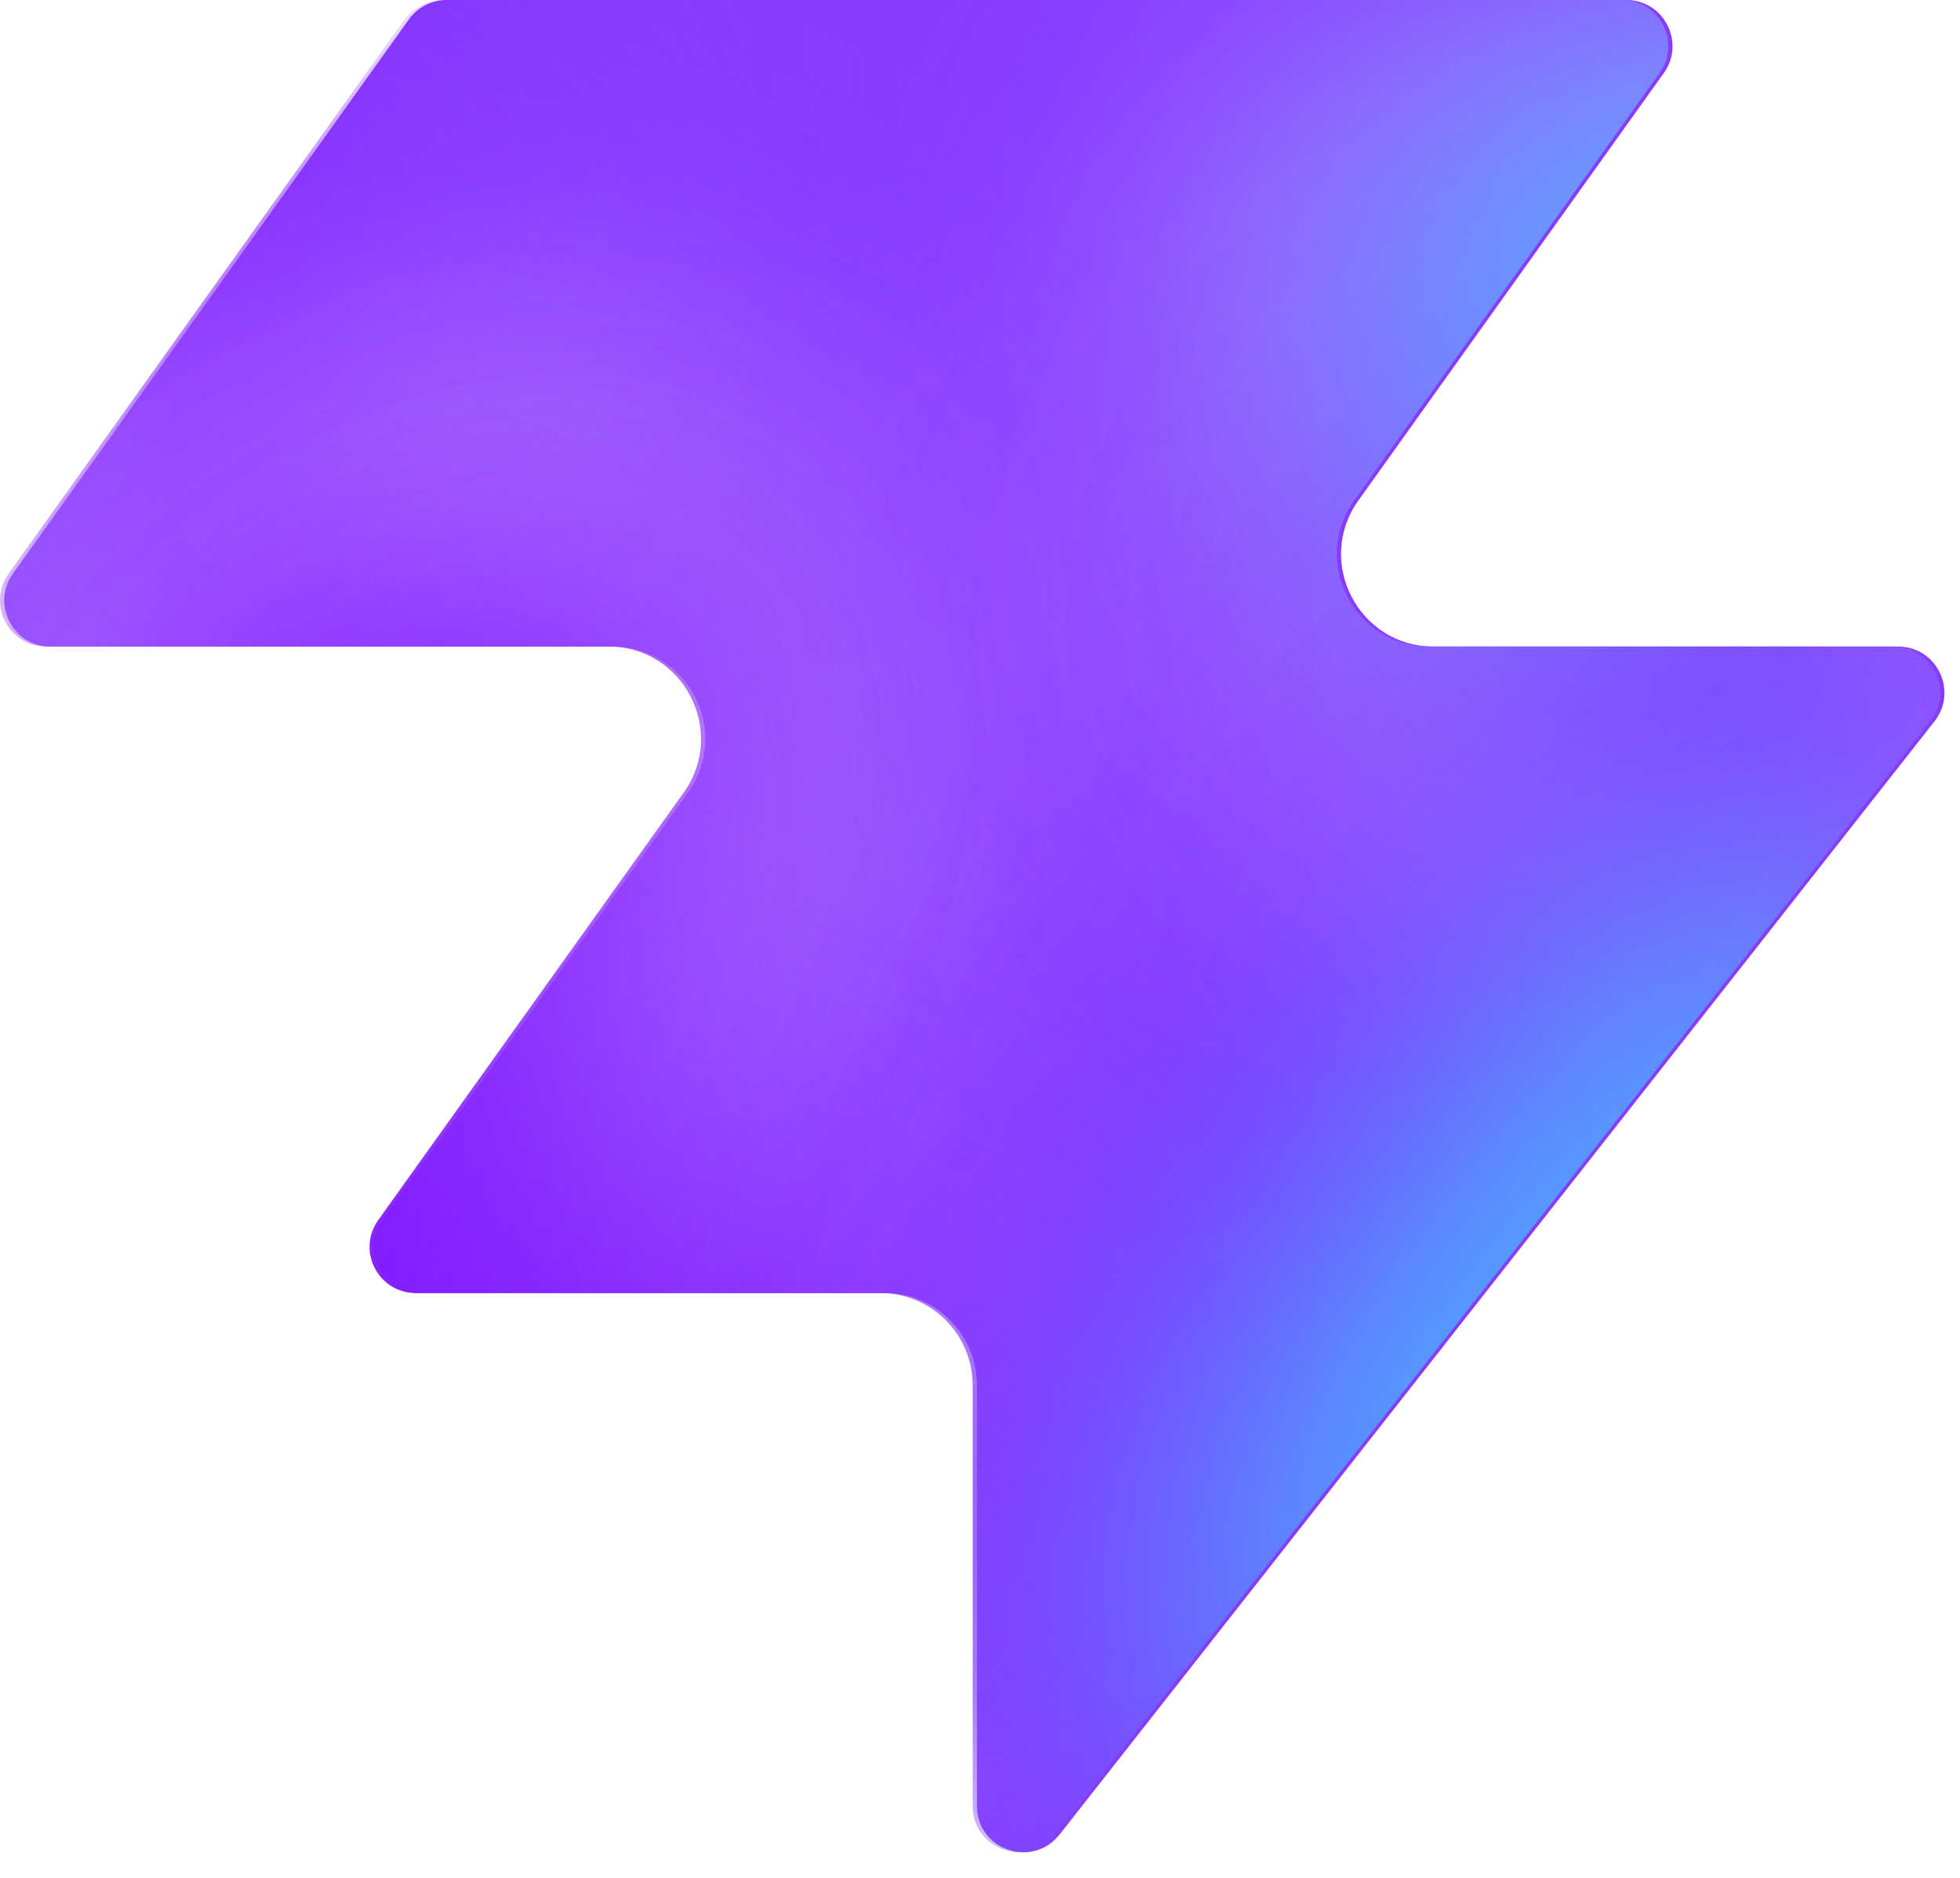
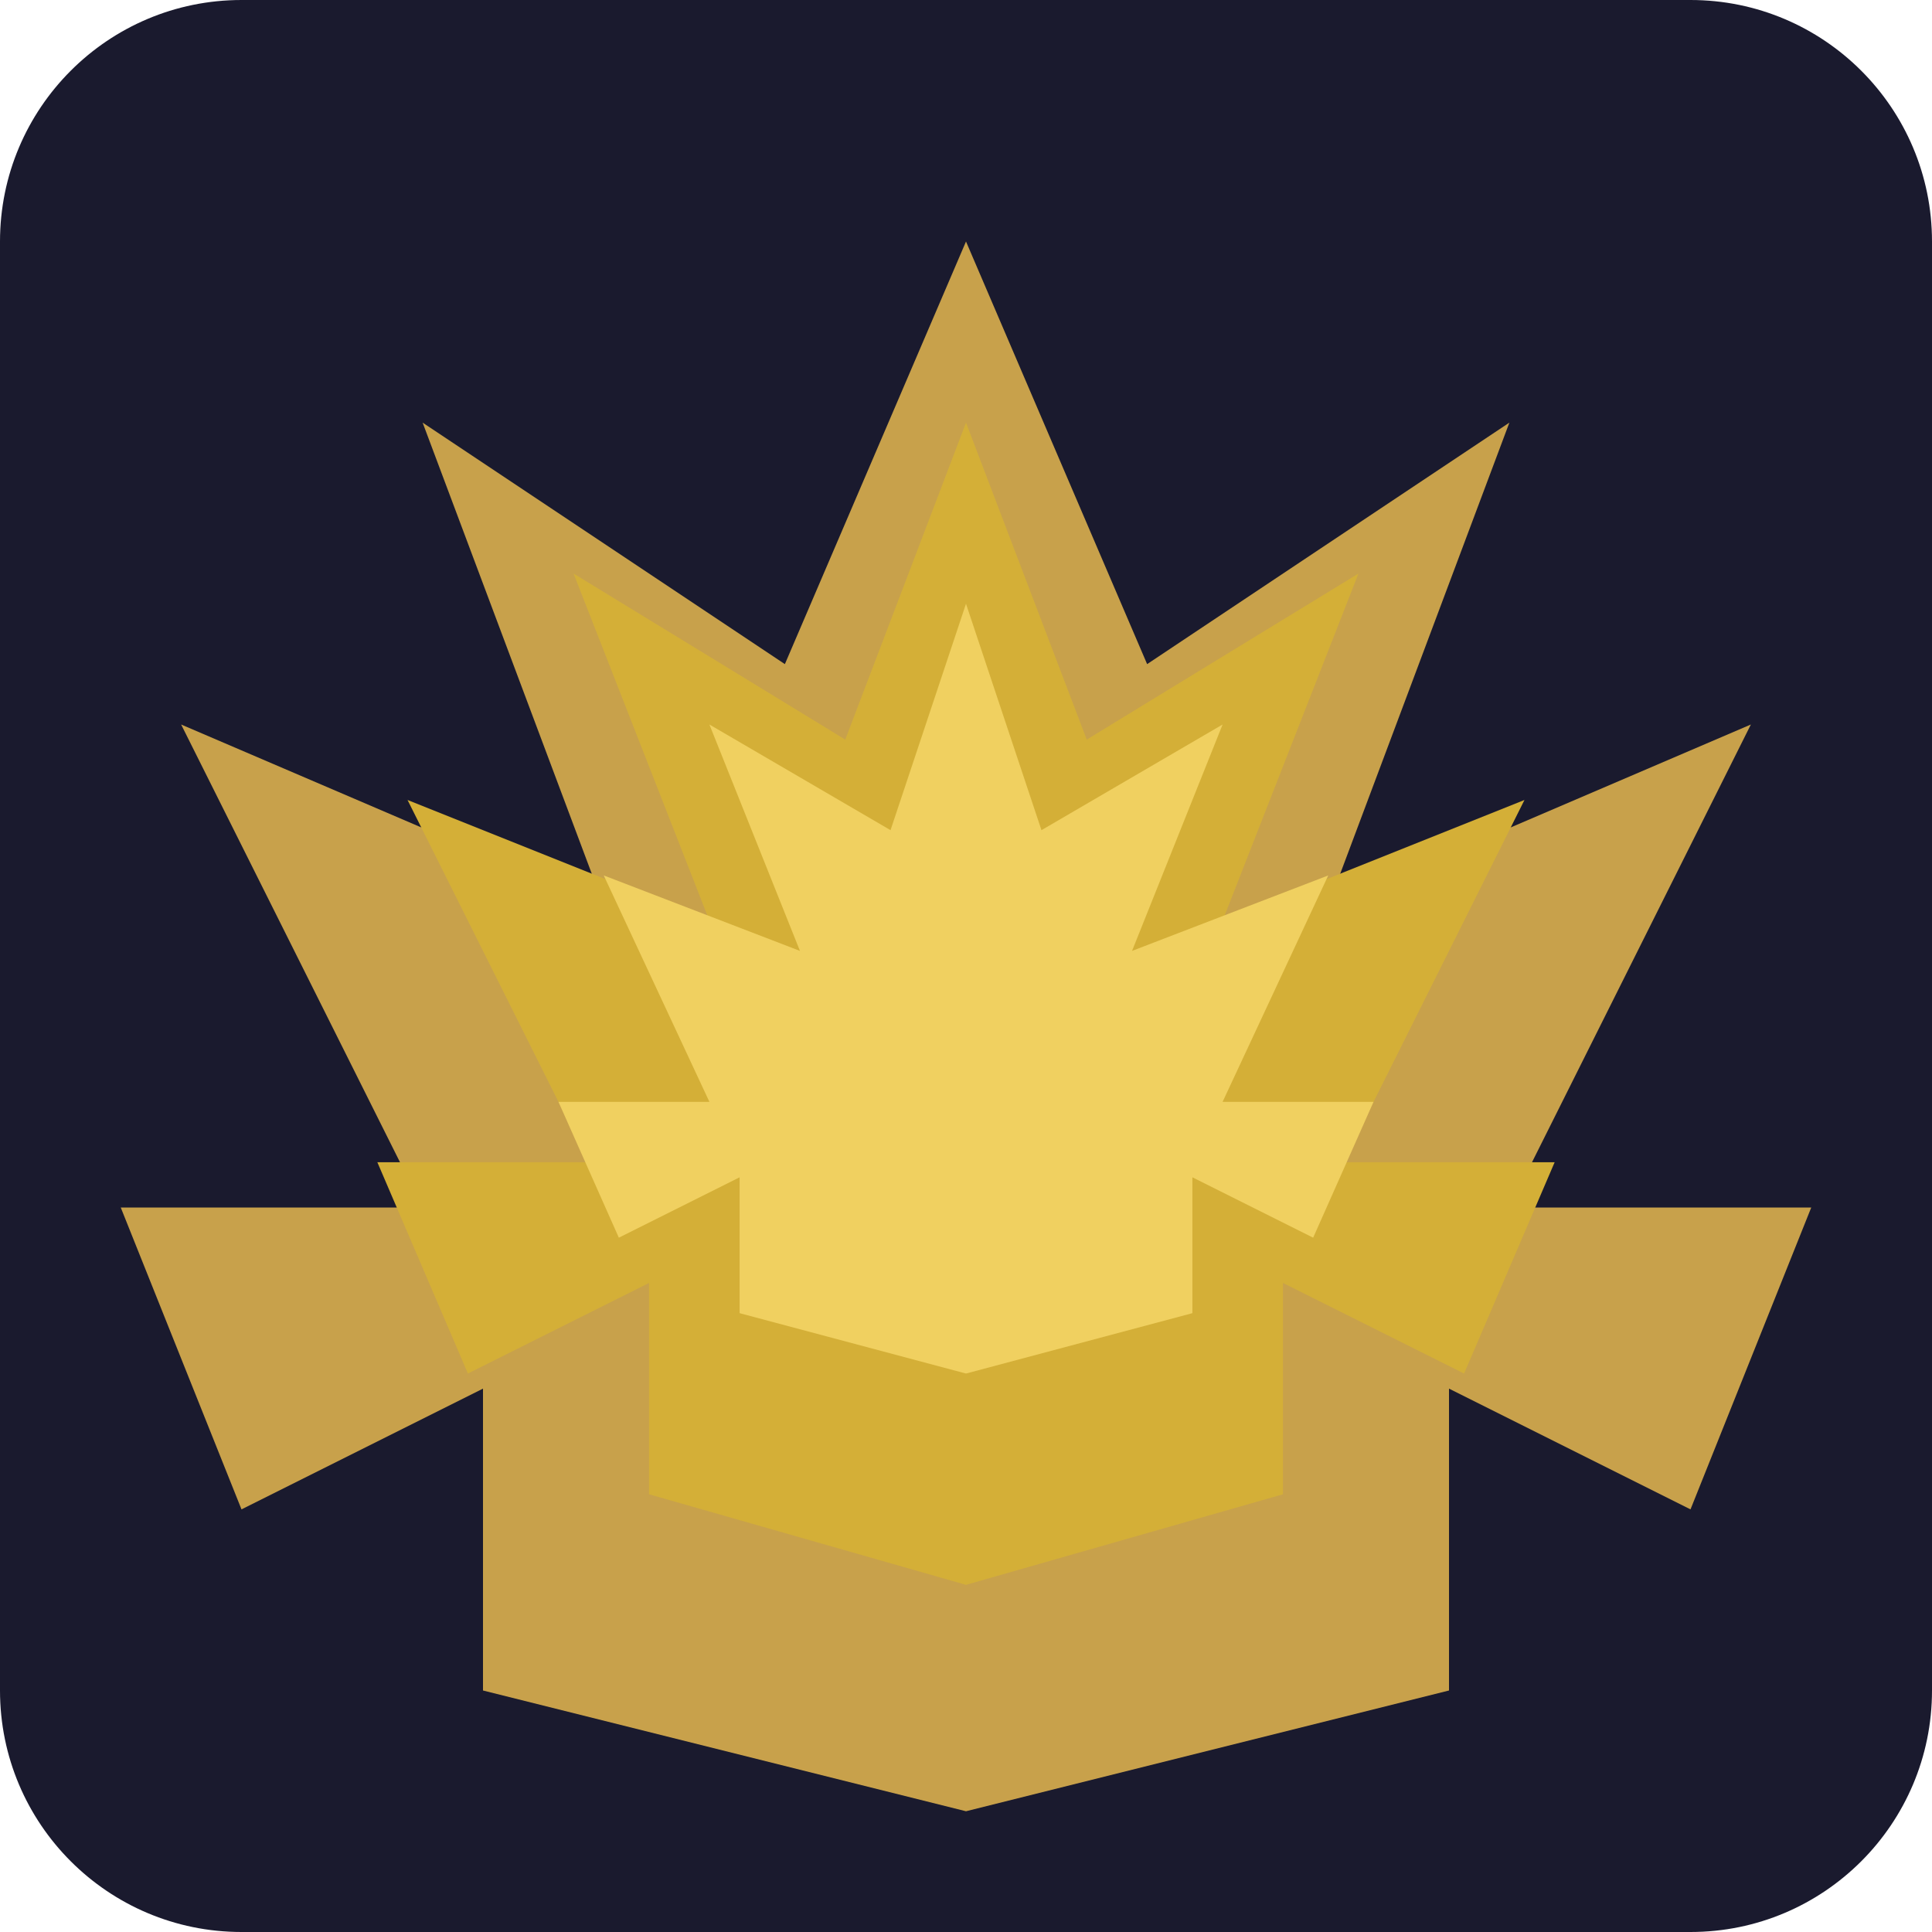
- <svg xmlns="http://www.w3.org/2000/svg" width="48" height="46" fill="none" viewBox="0 0 48 46">
-   <path fill="#863bff" d="M25.946 44.938c-.664.845-2.021.375-2.021-.698V33.937a2.26 2.26 0 0 0-2.262-2.262H10.287c-.92 0-1.456-1.04-.92-1.788l7.48-10.471c1.07-1.497 0-3.578-1.842-3.578H1.237c-.92 0-1.456-1.04-.92-1.788L10.013.474c.214-.297.556-.474.92-.474h28.894c.92 0 1.456 1.04.92 1.788l-7.48 10.471c-1.07 1.498 0 3.579 1.842 3.579h11.377c.943 0 1.473 1.088.89 1.83L25.947 44.94z" style="fill:#863bff;fill:color(display-p3 .525 .23 1);fill-opacity:1" />
-   <mask id="a" width="48" height="46" x="0" y="0" maskUnits="userSpaceOnUse" style="mask-type:alpha">
-     <path fill="#000" d="M25.842 44.938c-.664.844-2.021.375-2.021-.698V33.937a2.26 2.26 0 0 0-2.262-2.262H10.183c-.92 0-1.456-1.04-.92-1.788l7.48-10.471c1.07-1.498 0-3.579-1.842-3.579H1.133c-.92 0-1.456-1.04-.92-1.787L9.91.473c.214-.297.556-.474.92-.474h28.894c.92 0 1.456 1.04.92 1.788l-7.48 10.471c-1.07 1.498 0 3.578 1.842 3.578h11.377c.943 0 1.473 1.088.89 1.832L25.843 44.94z" style="fill:#000;fill-opacity:1" />
-   </mask>
-   <g mask="url(#a)">
-     <g filter="url(#b)">
-       <ellipse cx="5.508" cy="14.704" fill="#ede6ff" rx="5.508" ry="14.704" style="fill:#ede6ff;fill:color(display-p3 .927 .903 1);fill-opacity:1" transform="matrix(.00324 1 1 -.00324 -4.47 31.516)" />
-     </g>
-     <g filter="url(#c)">
-       <ellipse cx="10.399" cy="29.851" fill="#ede6ff" rx="10.399" ry="29.851" style="fill:#ede6ff;fill:color(display-p3 .927 .903 1);fill-opacity:1" transform="matrix(.00324 1 1 -.00324 -39.328 7.883)" />
-     </g>
-     <g filter="url(#d)">
-       <ellipse cx="5.508" cy="30.487" fill="#7e14ff" rx="5.508" ry="30.487" style="fill:#7e14ff;fill:color(display-p3 .492 .077 1);fill-opacity:1" transform="rotate(89.814 -25.913 -14.639)scale(1 -1)" />
-     </g>
-     <g filter="url(#e)">
-       <ellipse cx="5.508" cy="30.599" fill="#7e14ff" rx="5.508" ry="30.599" style="fill:#7e14ff;fill:color(display-p3 .492 .077 1);fill-opacity:1" transform="rotate(89.814 -32.644 -3.334)scale(1 -1)" />
-     </g>
-     <g filter="url(#f)">
-       <ellipse cx="5.508" cy="30.599" fill="#7e14ff" rx="5.508" ry="30.599" style="fill:#7e14ff;fill:color(display-p3 .492 .077 1);fill-opacity:1" transform="matrix(.00324 1 1 -.00324 -34.34 30.47)" />
-     </g>
-     <g filter="url(#g)">
-       <ellipse cx="14.072" cy="22.078" fill="#ede6ff" rx="14.072" ry="22.078" style="fill:#ede6ff;fill:color(display-p3 .927 .903 1);fill-opacity:1" transform="rotate(93.35 24.506 48.493)scale(-1 1)" />
-     </g>
-     <g filter="url(#h)">
-       <ellipse cx="3.47" cy="21.501" fill="#7e14ff" rx="3.47" ry="21.501" style="fill:#7e14ff;fill:color(display-p3 .492 .077 1);fill-opacity:1" transform="rotate(89.009 28.708 47.59)scale(-1 1)" />
-     </g>
-     <g filter="url(#i)">
-       <ellipse cx="3.47" cy="21.501" fill="#7e14ff" rx="3.47" ry="21.501" style="fill:#7e14ff;fill:color(display-p3 .492 .077 1);fill-opacity:1" transform="rotate(89.009 28.708 47.59)scale(-1 1)" />
-     </g>
-     <g filter="url(#j)">
-       <ellipse cx=".387" cy="8.972" fill="#7e14ff" rx="4.407" ry="29.108" style="fill:#7e14ff;fill:color(display-p3 .492 .077 1);fill-opacity:1" transform="rotate(39.51 .387 8.972)" />
-     </g>
-     <g filter="url(#k)">
-       <ellipse cx="47.523" cy="-6.092" fill="#7e14ff" rx="4.407" ry="29.108" style="fill:#7e14ff;fill:color(display-p3 .492 .077 1);fill-opacity:1" transform="rotate(37.892 47.523 -6.092)" />
-     </g>
-     <g filter="url(#l)">
-       <ellipse cx="41.412" cy="6.333" fill="#47bfff" rx="5.971" ry="9.665" style="fill:#47bfff;fill:color(display-p3 .28 .748 1);fill-opacity:1" transform="rotate(37.892 41.412 6.333)" />
-     </g>
-     <g filter="url(#m)">
-       <ellipse cx="-1.879" cy="38.332" fill="#7e14ff" rx="4.407" ry="29.108" style="fill:#7e14ff;fill:color(display-p3 .492 .077 1);fill-opacity:1" transform="rotate(37.892 -1.88 38.332)" />
-     </g>
-     <g filter="url(#n)">
-       <ellipse cx="-1.879" cy="38.332" fill="#7e14ff" rx="4.407" ry="29.108" style="fill:#7e14ff;fill:color(display-p3 .492 .077 1);fill-opacity:1" transform="rotate(37.892 -1.88 38.332)" />
-     </g>
-     <g filter="url(#o)">
-       <ellipse cx="35.651" cy="29.907" fill="#7e14ff" rx="4.407" ry="29.108" style="fill:#7e14ff;fill:color(display-p3 .492 .077 1);fill-opacity:1" transform="rotate(37.892 35.651 29.907)" />
-     </g>
-     <g filter="url(#p)">
-       <ellipse cx="38.418" cy="32.4" fill="#47bfff" rx="5.971" ry="15.297" style="fill:#47bfff;fill:color(display-p3 .28 .748 1);fill-opacity:1" transform="rotate(37.892 38.418 32.4)" />
-     </g>
-   </g>
-   <defs>
-     <filter id="b" width="60.045" height="41.654" x="-19.77" y="16.149" color-interpolation-filters="sRGB" filterUnits="userSpaceOnUse">
-       <feFlood flood-opacity="0" result="BackgroundImageFix" />
-       <feBlend in="SourceGraphic" in2="BackgroundImageFix" result="shape" />
-       <feGaussianBlur result="effect1_foregroundBlur_2002_17158" stdDeviation="7.659" />
-     </filter>
-     <filter id="c" width="90.34" height="51.437" x="-54.613" y="-7.533" color-interpolation-filters="sRGB" filterUnits="userSpaceOnUse">
-       <feFlood flood-opacity="0" result="BackgroundImageFix" />
-       <feBlend in="SourceGraphic" in2="BackgroundImageFix" result="shape" />
-       <feGaussianBlur result="effect1_foregroundBlur_2002_17158" stdDeviation="7.659" />
-     </filter>
-     <filter id="d" width="79.355" height="29.4" x="-49.64" y="2.03" color-interpolation-filters="sRGB" filterUnits="userSpaceOnUse">
-       <feFlood flood-opacity="0" result="BackgroundImageFix" />
-       <feBlend in="SourceGraphic" in2="BackgroundImageFix" result="shape" />
-       <feGaussianBlur result="effect1_foregroundBlur_2002_17158" stdDeviation="4.596" />
-     </filter>
-     <filter id="e" width="79.579" height="29.4" x="-45.045" y="20.029" color-interpolation-filters="sRGB" filterUnits="userSpaceOnUse">
-       <feFlood flood-opacity="0" result="BackgroundImageFix" />
-       <feBlend in="SourceGraphic" in2="BackgroundImageFix" result="shape" />
-       <feGaussianBlur result="effect1_foregroundBlur_2002_17158" stdDeviation="4.596" />
-     </filter>
-     <filter id="f" width="79.579" height="29.4" x="-43.513" y="21.178" color-interpolation-filters="sRGB" filterUnits="userSpaceOnUse">
-       <feFlood flood-opacity="0" result="BackgroundImageFix" />
-       <feBlend in="SourceGraphic" in2="BackgroundImageFix" result="shape" />
-       <feGaussianBlur result="effect1_foregroundBlur_2002_17158" stdDeviation="4.596" />
-     </filter>
-     <filter id="g" width="74.749" height="58.852" x="15.756" y="-17.901" color-interpolation-filters="sRGB" filterUnits="userSpaceOnUse">
-       <feFlood flood-opacity="0" result="BackgroundImageFix" />
-       <feBlend in="SourceGraphic" in2="BackgroundImageFix" result="shape" />
-       <feGaussianBlur result="effect1_foregroundBlur_2002_17158" stdDeviation="7.659" />
-     </filter>
-     <filter id="h" width="61.377" height="25.362" x="23.548" y="2.284" color-interpolation-filters="sRGB" filterUnits="userSpaceOnUse">
-       <feFlood flood-opacity="0" result="BackgroundImageFix" />
-       <feBlend in="SourceGraphic" in2="BackgroundImageFix" result="shape" />
-       <feGaussianBlur result="effect1_foregroundBlur_2002_17158" stdDeviation="4.596" />
-     </filter>
-     <filter id="i" width="61.377" height="25.362" x="23.548" y="2.284" color-interpolation-filters="sRGB" filterUnits="userSpaceOnUse">
-       <feFlood flood-opacity="0" result="BackgroundImageFix" />
-       <feBlend in="SourceGraphic" in2="BackgroundImageFix" result="shape" />
-       <feGaussianBlur result="effect1_foregroundBlur_2002_17158" stdDeviation="4.596" />
-     </filter>
-     <filter id="j" width="56.045" height="63.649" x="-27.636" y="-22.853" color-interpolation-filters="sRGB" filterUnits="userSpaceOnUse">
-       <feFlood flood-opacity="0" result="BackgroundImageFix" />
-       <feBlend in="SourceGraphic" in2="BackgroundImageFix" result="shape" />
-       <feGaussianBlur result="effect1_foregroundBlur_2002_17158" stdDeviation="4.596" />
-     </filter>
-     <filter id="k" width="54.814" height="64.646" x="20.116" y="-38.415" color-interpolation-filters="sRGB" filterUnits="userSpaceOnUse">
-       <feFlood flood-opacity="0" result="BackgroundImageFix" />
-       <feBlend in="SourceGraphic" in2="BackgroundImageFix" result="shape" />
-       <feGaussianBlur result="effect1_foregroundBlur_2002_17158" stdDeviation="4.596" />
-     </filter>
-     <filter id="l" width="33.541" height="35.313" x="24.641" y="-11.323" color-interpolation-filters="sRGB" filterUnits="userSpaceOnUse">
-       <feFlood flood-opacity="0" result="BackgroundImageFix" />
-       <feBlend in="SourceGraphic" in2="BackgroundImageFix" result="shape" />
-       <feGaussianBlur result="effect1_foregroundBlur_2002_17158" stdDeviation="4.596" />
-     </filter>
-     <filter id="m" width="54.814" height="64.646" x="-29.286" y="6.009" color-interpolation-filters="sRGB" filterUnits="userSpaceOnUse">
-       <feFlood flood-opacity="0" result="BackgroundImageFix" />
-       <feBlend in="SourceGraphic" in2="BackgroundImageFix" result="shape" />
-       <feGaussianBlur result="effect1_foregroundBlur_2002_17158" stdDeviation="4.596" />
-     </filter>
-     <filter id="n" width="54.814" height="64.646" x="-29.286" y="6.009" color-interpolation-filters="sRGB" filterUnits="userSpaceOnUse">
-       <feFlood flood-opacity="0" result="BackgroundImageFix" />
-       <feBlend in="SourceGraphic" in2="BackgroundImageFix" result="shape" />
-       <feGaussianBlur result="effect1_foregroundBlur_2002_17158" stdDeviation="4.596" />
-     </filter>
-     <filter id="o" width="54.814" height="64.646" x="8.244" y="-2.416" color-interpolation-filters="sRGB" filterUnits="userSpaceOnUse">
-       <feFlood flood-opacity="0" result="BackgroundImageFix" />
-       <feBlend in="SourceGraphic" in2="BackgroundImageFix" result="shape" />
-       <feGaussianBlur result="effect1_foregroundBlur_2002_17158" stdDeviation="4.596" />
-     </filter>
-     <filter id="p" width="39.409" height="43.623" x="18.713" y="10.588" color-interpolation-filters="sRGB" filterUnits="userSpaceOnUse">
-       <feFlood flood-opacity="0" result="BackgroundImageFix" />
-       <feBlend in="SourceGraphic" in2="BackgroundImageFix" result="shape" />
-       <feGaussianBlur result="effect1_foregroundBlur_2002_17158" stdDeviation="4.596" />
-     </filter>
-   </defs>
+ <svg xmlns="http://www.w3.org/2000/svg" viewBox="0 0 64 64">
+   <rect width="64" height="64" rx="8" fill="#1a1a2e" />
+   <path fill="#C8A14B" d="M32 8l6 14 12-8-6 16 14-6-8 16h10l-4 10-8-4v10l-16 4-16-4V46l-8 4-4-10h10l-8-16 14 6-6-16 12 8z" />
+   <path fill="#D4AF37" d="M32 14l4 10.5 9-5.5-4.5 11.5 10-4-6 12h7l-3 7-6-3v7l-10.5 3-10.5-3v-7l-6 3-3-7h7l-6-12 10 4-4.5-11.5 9 5.5z" />
+   <path fill="#F0D060" d="M32 20l2.5 7.5 6-3.5-3 7.5 6.5-2.5-3.5 7.5h5l-2 4.5-4-2v4.5l-7.5 2-7.5-2V39l-4 2-2-4.5h5l-3.5-7.5 6.5 2.5-3-7.5 6 3.5z" />
</svg>
